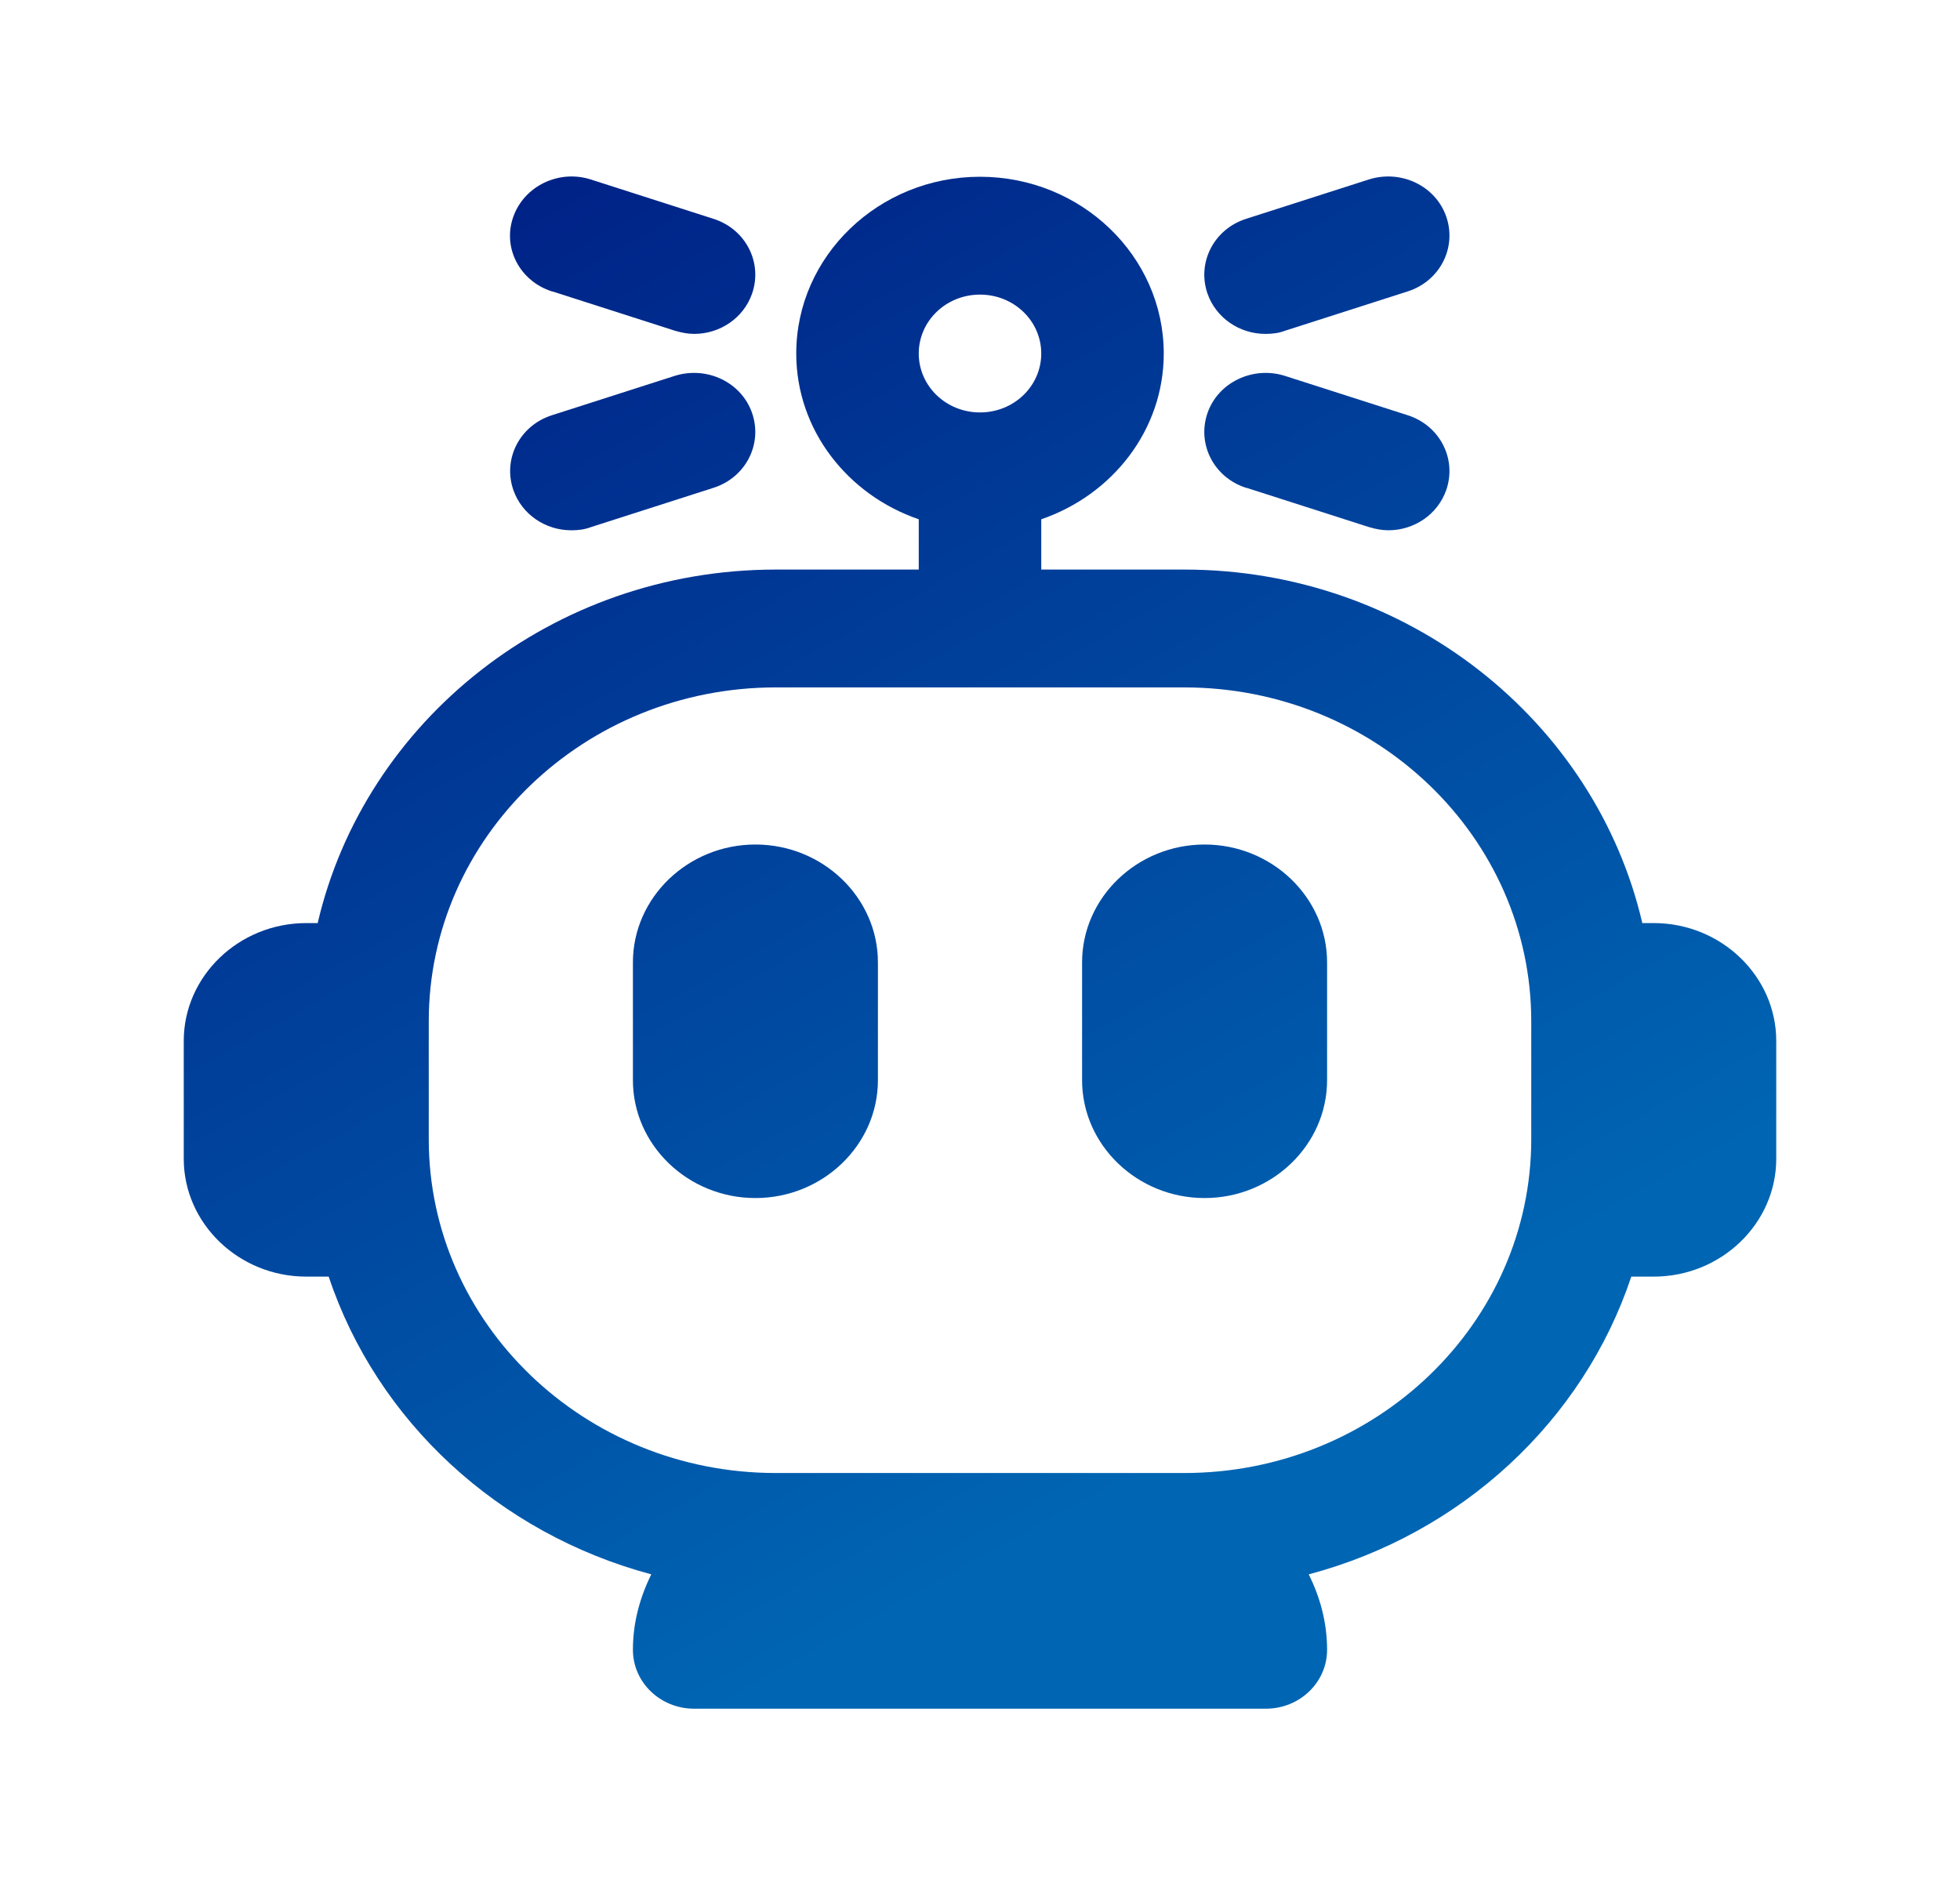
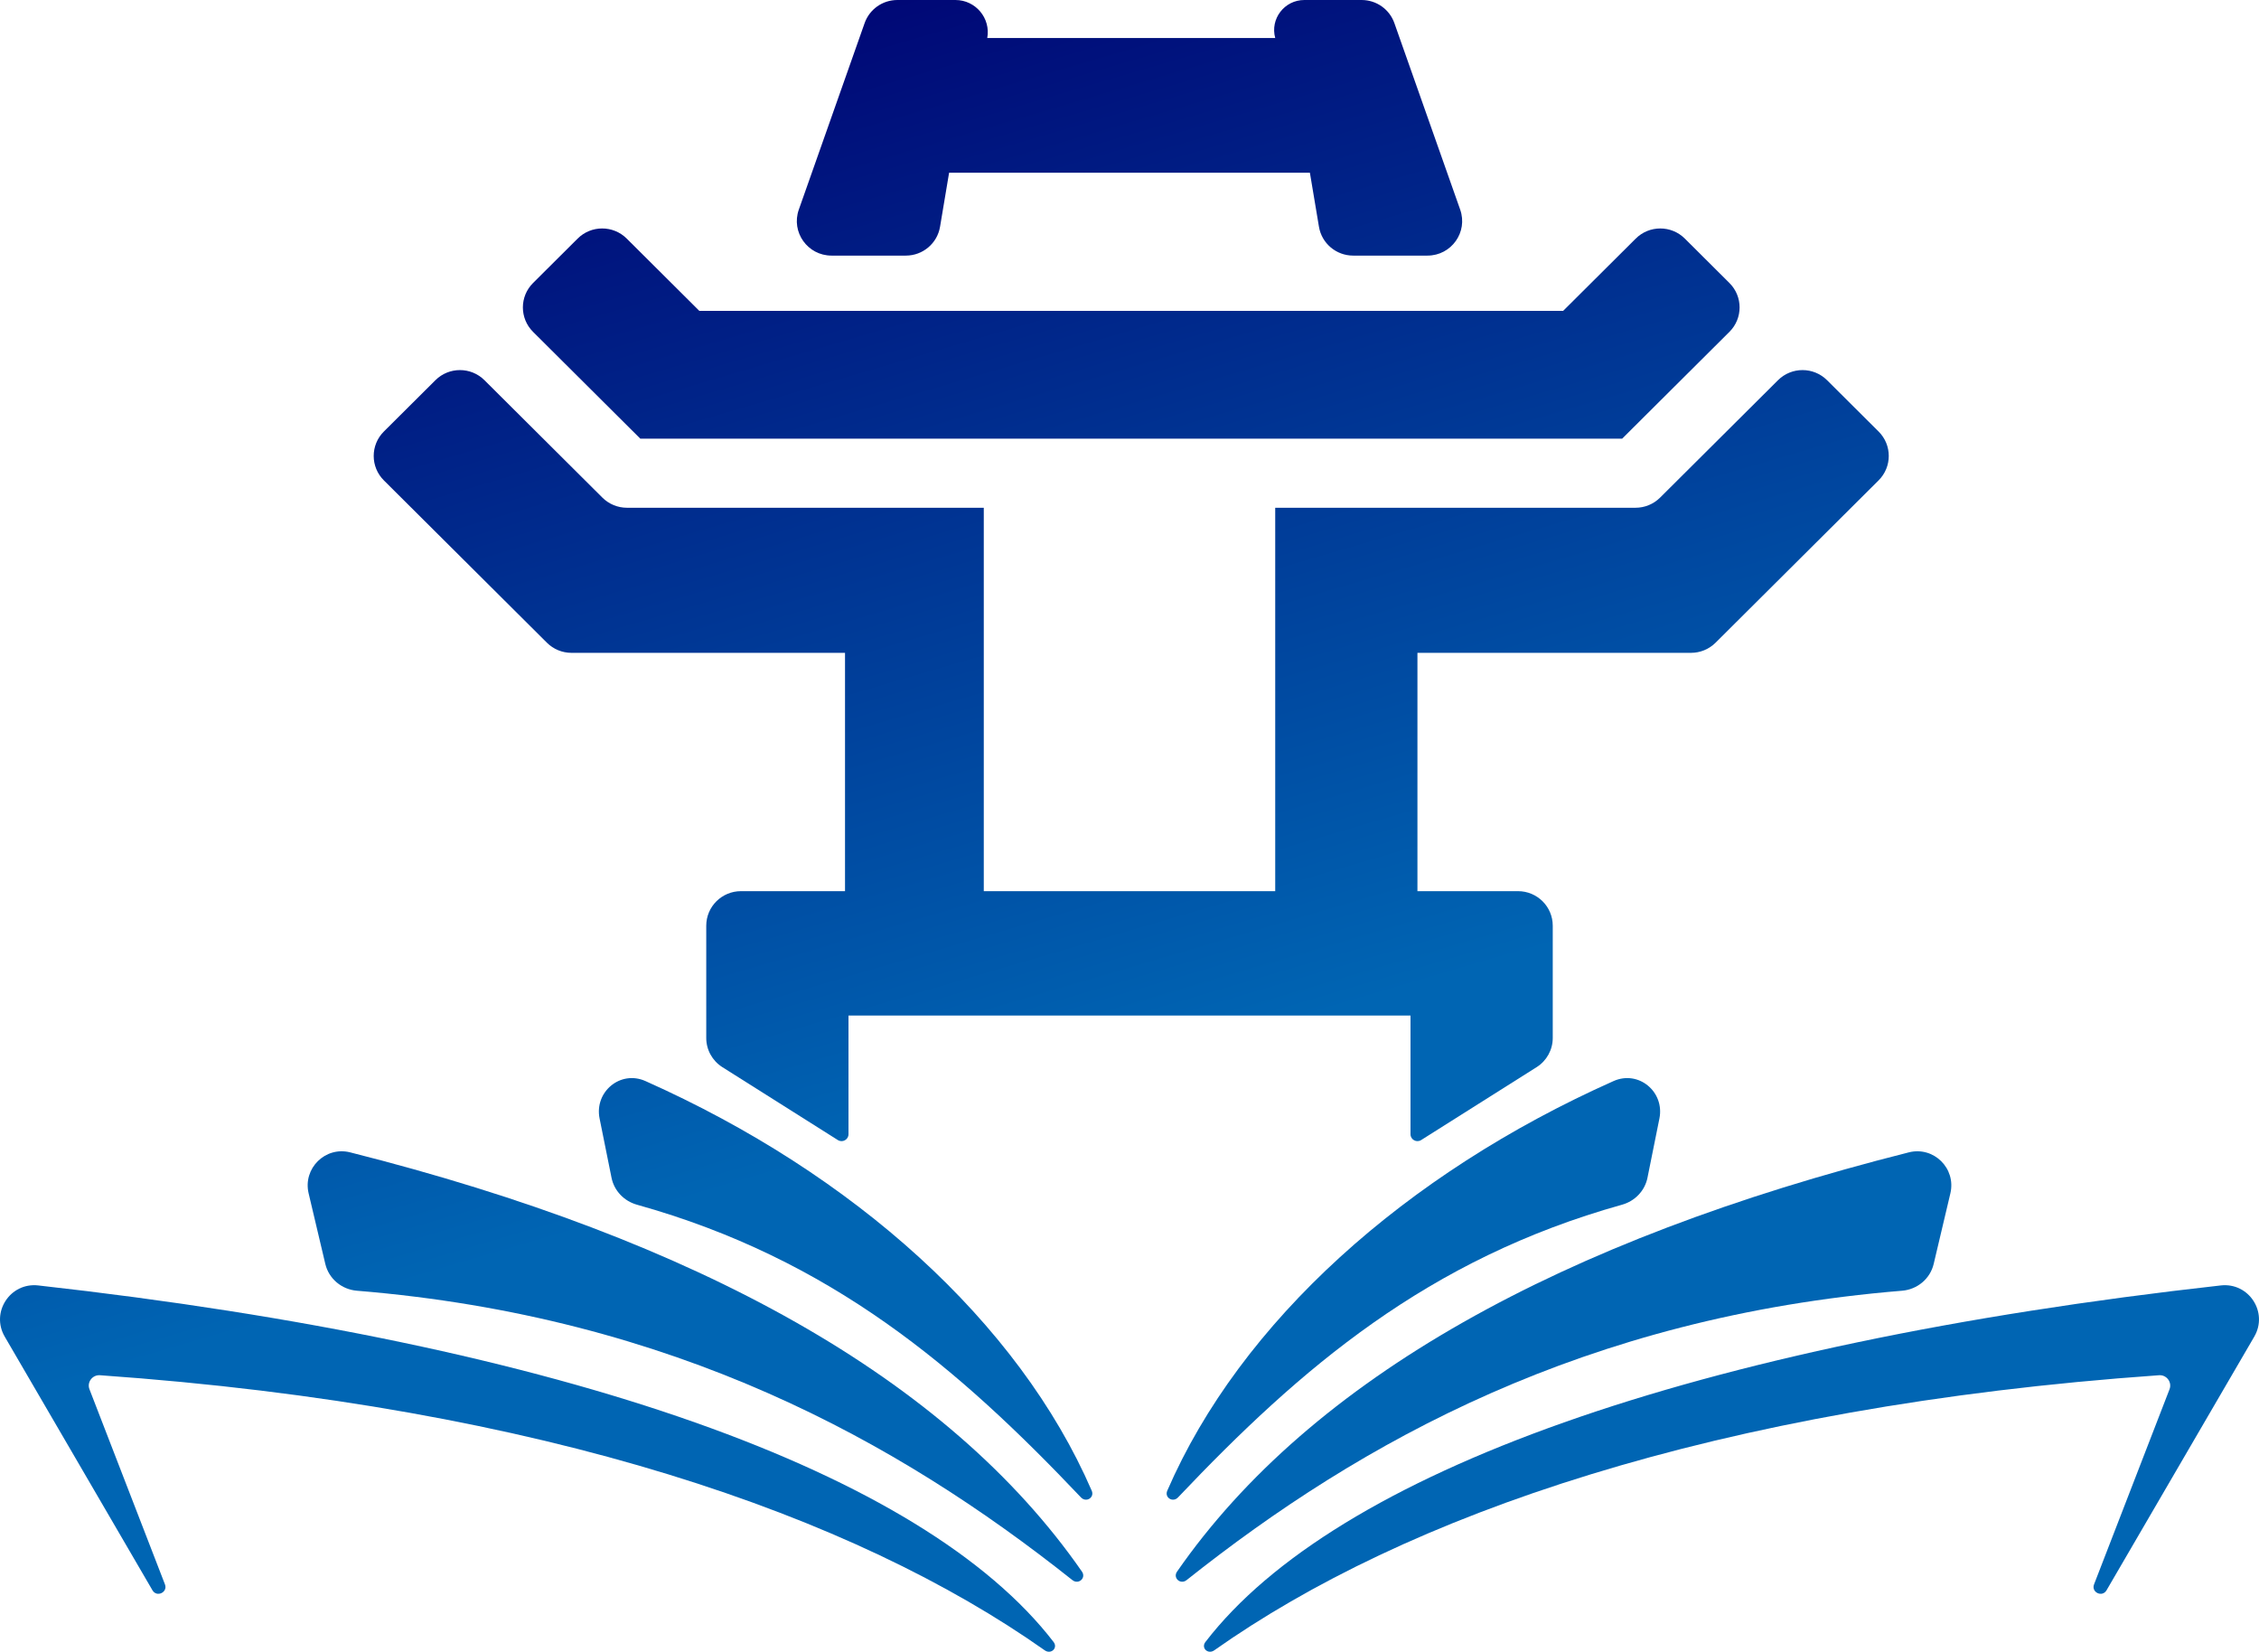
- <svg xmlns="http://www.w3.org/2000/svg" width="132" height="127" viewBox="0 0 132 127" fill="none">
-   <path d="M111.375 62.177H110.605C107.443 48.578 94.82 38.365 79.75 38.365H70.125V34.978C74.91 33.337 78.375 28.972 78.375 23.812C78.375 17.251 72.82 11.906 66 11.906C59.18 11.906 53.625 17.251 53.625 23.812C53.625 28.972 57.09 33.337 61.875 34.978V38.365H52.25C37.18 38.365 24.558 48.578 21.395 62.177H20.625C16.087 62.177 12.375 65.749 12.375 70.115V78.052C12.375 82.418 16.087 85.99 20.625 85.99H22.137C25.383 95.726 33.578 103.293 43.862 106.045C43.093 107.606 42.625 109.299 42.625 111.125C42.625 113.321 44.468 115.094 46.75 115.094H85.25C87.532 115.094 89.375 113.321 89.375 111.125C89.375 109.299 88.907 107.58 88.138 106.045C98.422 103.32 106.618 95.726 109.863 85.99H111.375C115.912 85.99 119.625 82.418 119.625 78.052V70.115C119.625 65.749 115.912 62.177 111.375 62.177ZM66 19.844C68.282 19.844 70.125 21.616 70.125 23.812C70.125 26.009 68.282 27.781 66 27.781C63.718 27.781 61.875 26.009 61.875 23.812C61.875 21.616 63.718 19.844 66 19.844ZM79.75 99.219H52.25C39.352 99.219 28.875 89.138 28.875 76.729V68.792C28.875 56.383 39.352 46.302 52.25 46.302H79.75C92.647 46.302 103.125 56.383 103.125 68.792V76.729C103.125 89.138 92.647 99.219 79.75 99.219Z" fill="url(#paint0_linear_14_35)" />
-   <path d="M50.875 56.885C46.337 56.885 42.625 60.457 42.625 64.823V72.76C42.625 77.126 46.337 80.698 50.875 80.698C55.413 80.698 59.125 77.126 59.125 72.76V64.823C59.125 60.457 55.413 56.885 50.875 56.885Z" fill="url(#paint1_linear_14_35)" />
-   <path d="M81.125 56.885C76.588 56.885 72.875 60.457 72.875 64.823V72.76C72.875 77.126 76.588 80.698 81.125 80.698C85.662 80.698 89.375 77.126 89.375 72.76V64.823C89.375 60.457 85.662 56.885 81.125 56.885Z" fill="url(#paint2_linear_14_35)" />
-   <path d="M37.208 19.632L45.458 22.278C45.898 22.41 46.337 22.49 46.75 22.49C48.483 22.49 50.078 21.431 50.655 19.764C51.37 17.674 50.215 15.425 48.042 14.737L39.792 12.091C37.648 11.403 35.31 12.515 34.568 14.605C33.825 16.695 35.008 18.944 37.18 19.632H37.208Z" fill="url(#paint3_linear_14_35)" />
-   <path d="M38.5 35.719C38.94 35.719 39.38 35.666 39.792 35.507L48.042 32.861C50.215 32.173 51.37 29.924 50.655 27.834C49.94 25.744 47.602 24.633 45.43 25.321L37.18 27.966C35.008 28.654 33.852 30.903 34.568 32.993C35.145 34.66 36.74 35.719 38.472 35.719H38.5Z" fill="url(#paint4_linear_14_35)" />
-   <path d="M85.25 22.49C85.69 22.49 86.13 22.437 86.543 22.278L94.793 19.632C96.965 18.944 98.12 16.695 97.405 14.605C96.69 12.515 94.353 11.403 92.18 12.091L83.93 14.737C81.757 15.425 80.603 17.674 81.317 19.764C81.895 21.431 83.49 22.49 85.222 22.49H85.25Z" fill="url(#paint5_linear_14_35)" />
-   <path d="M83.957 32.861L92.207 35.507C92.647 35.639 93.088 35.719 93.5 35.719C95.233 35.719 96.828 34.66 97.405 32.993C98.12 30.903 96.965 28.654 94.793 27.966L86.543 25.321C84.397 24.633 82.032 25.744 81.317 27.834C80.603 29.924 81.757 32.173 83.93 32.861H83.957Z" fill="url(#paint6_linear_14_35)" />
+ <svg xmlns="http://www.w3.org/2000/svg" width="119" height="87" viewBox="0 0 119 87" fill="none">
+   <path d="M82.344 16.374H36.839L33.014 12.566C32.3 11.856 31.143 11.856 30.43 12.566L28.08 14.906C27.366 15.616 27.366 16.768 28.08 17.479L33.732 23.106H85.451L91.103 17.479C91.817 16.768 91.817 15.616 91.103 14.906L88.753 12.566C88.04 11.856 86.882 11.856 86.169 12.566L82.344 16.374Z" fill="url(#paint0_linear_2001_300)" />
+   <path d="M43.804 13.463C42.544 13.463 41.662 12.224 42.08 11.041L45.547 1.216C45.804 0.488 46.495 0 47.271 0H50.33C51.393 0 52.197 0.959 52.007 2.001H67.176C66.9 0.993 67.662 0 68.711 0H71.729C72.504 0 73.196 0.488 73.453 1.216L76.92 11.041C77.338 12.224 76.456 13.463 75.196 13.463H71.282C70.389 13.463 69.626 12.82 69.48 11.943L69.003 9.097H49.997L49.52 11.943C49.374 12.82 48.611 13.463 47.718 13.463H43.804Z" fill="url(#paint1_linear_2001_300)" />
+   <path d="M67.176 26.744H86.156C86.641 26.744 87.105 26.553 87.448 26.212L93.662 20.026C94.375 19.315 95.532 19.315 96.246 20.026L98.961 22.729C99.675 23.439 99.675 24.591 98.961 25.302L90.372 33.853C90.029 34.194 89.564 34.386 89.08 34.386H74.668V46.939H79.968C80.978 46.939 81.796 47.754 81.796 48.759V54.672C81.796 55.295 81.475 55.874 80.947 56.208L74.864 60.048C74.621 60.202 74.303 60.028 74.303 59.741V53.489H44.697V59.741C44.697 60.028 44.379 60.202 44.136 60.048L38.053 56.208C37.525 55.874 37.204 55.295 37.204 54.672V48.759C37.204 47.754 38.023 46.939 39.032 46.939H44.514V34.386H30.103C29.618 34.386 29.153 34.194 28.811 33.853L20.221 25.302C19.508 24.591 19.508 23.439 20.221 22.729L22.937 20.026C23.65 19.315 24.808 19.315 25.521 20.026L31.735 26.212C32.078 26.553 32.542 26.744 33.027 26.744H51.824V46.939H67.176V26.744Z" fill="url(#paint2_linear_2001_300)" />
+   <path d="M61.49 78.516C61.332 78.88 61.783 79.159 62.056 78.871C68.528 72.047 75.211 66.314 85.447 63.453C86.124 63.264 86.647 62.721 86.786 62.034L87.415 58.912C87.698 57.507 86.316 56.354 85.001 56.94C74.038 61.825 65.35 69.615 61.49 78.516Z" fill="url(#paint3_linear_2001_300)" />
+   <path d="M62.005 82.778C61.771 83.115 62.186 83.482 62.508 83.226C71.705 75.918 83.513 69.352 100.2 67.984C101.002 67.918 101.679 67.353 101.863 66.573L102.742 62.856C103.053 61.543 101.868 60.365 100.554 60.696C82.286 65.302 69.076 72.591 62.005 82.778Z" fill="url(#paint4_linear_2001_300)" />
+   <path d="M63.5 86.484C63.255 86.802 63.635 87.157 63.964 86.925C73.958 79.876 90.254 74.09 113.734 72.435C114.133 72.407 114.43 72.802 114.287 73.174L110.311 83.45C110.149 83.868 110.742 84.151 110.968 83.763L118.75 70.404C119.497 69.122 118.468 67.54 116.988 67.705C89.187 70.81 70.353 77.583 63.5 86.484Z" fill="url(#paint5_linear_2001_300)" />
+   <path d="M57.51 78.516C57.668 78.88 57.217 79.159 56.944 78.871C50.472 72.047 43.789 66.314 33.553 63.453C32.876 63.264 32.352 62.721 32.214 62.034L31.585 58.912C31.302 57.507 32.684 56.354 33.999 56.94C44.962 61.825 53.65 69.615 57.51 78.516Z" fill="url(#paint6_linear_2001_300)" />
+   <path d="M56.995 82.778C57.229 83.115 56.814 83.482 56.492 83.226C47.295 75.918 35.487 69.352 18.8 67.984C17.998 67.918 17.321 67.353 17.137 66.573L16.258 62.856C15.947 61.543 17.133 60.365 18.446 60.696C36.714 65.302 49.924 72.591 56.995 82.778Z" fill="url(#paint7_linear_2001_300)" />
+   <path d="M55.5 86.484C55.745 86.802 55.365 87.157 55.036 86.925C45.042 79.876 28.746 74.09 5.266 72.435C4.867 72.407 4.57 72.802 4.713 73.174L8.689 83.45C8.851 83.868 8.258 84.151 8.032 83.763L0.25 70.404C-0.497 69.122 0.532 67.54 2.012 67.705C29.813 70.81 48.647 77.583 55.5 86.484Z" fill="url(#paint8_linear_2001_300)" />
  <defs>
-     <linearGradient id="paint0_linear_14_35" x1="36.23" y1="-43.26" x2="151.572" y2="163.853" gradientUnits="userSpaceOnUse">
+     <linearGradient id="paint0_linear_2001_300" x1="37.438" y1="-2.208" x2="66.374" y2="96.048" gradientUnits="userSpaceOnUse">
      <stop stop-color="#000071" />
      <stop offset="0.61" stop-color="#0065B3" />
    </linearGradient>
-     <linearGradient id="paint1_linear_14_35" x1="36.23" y1="-43.26" x2="151.572" y2="163.853" gradientUnits="userSpaceOnUse">
+     <linearGradient id="paint1_linear_2001_300" x1="37.438" y1="-2.208" x2="66.374" y2="96.048" gradientUnits="userSpaceOnUse">
      <stop stop-color="#000071" />
      <stop offset="0.61" stop-color="#0065B3" />
    </linearGradient>
-     <linearGradient id="paint2_linear_14_35" x1="36.23" y1="-43.26" x2="151.572" y2="163.853" gradientUnits="userSpaceOnUse">
+     <linearGradient id="paint2_linear_2001_300" x1="37.438" y1="-2.208" x2="66.374" y2="96.048" gradientUnits="userSpaceOnUse">
      <stop stop-color="#000071" />
      <stop offset="0.61" stop-color="#0065B3" />
    </linearGradient>
-     <linearGradient id="paint3_linear_14_35" x1="36.23" y1="-43.26" x2="151.572" y2="163.853" gradientUnits="userSpaceOnUse">
+     <linearGradient id="paint3_linear_2001_300" x1="37.438" y1="-2.208" x2="66.374" y2="96.048" gradientUnits="userSpaceOnUse">
      <stop stop-color="#000071" />
      <stop offset="0.61" stop-color="#0065B3" />
    </linearGradient>
-     <linearGradient id="paint4_linear_14_35" x1="36.23" y1="-43.26" x2="151.572" y2="163.853" gradientUnits="userSpaceOnUse">
+     <linearGradient id="paint4_linear_2001_300" x1="37.438" y1="-2.208" x2="66.374" y2="96.048" gradientUnits="userSpaceOnUse">
      <stop stop-color="#000071" />
      <stop offset="0.61" stop-color="#0065B3" />
    </linearGradient>
-     <linearGradient id="paint5_linear_14_35" x1="36.23" y1="-43.26" x2="151.572" y2="163.853" gradientUnits="userSpaceOnUse">
+     <linearGradient id="paint5_linear_2001_300" x1="37.438" y1="-2.208" x2="66.374" y2="96.048" gradientUnits="userSpaceOnUse">
      <stop stop-color="#000071" />
      <stop offset="0.61" stop-color="#0065B3" />
    </linearGradient>
-     <linearGradient id="paint6_linear_14_35" x1="36.23" y1="-43.26" x2="151.572" y2="163.853" gradientUnits="userSpaceOnUse">
+     <linearGradient id="paint6_linear_2001_300" x1="37.438" y1="-2.208" x2="66.374" y2="96.048" gradientUnits="userSpaceOnUse">
+       <stop stop-color="#000071" />
+       <stop offset="0.61" stop-color="#0065B3" />
+     </linearGradient>
+     <linearGradient id="paint7_linear_2001_300" x1="37.438" y1="-2.208" x2="66.374" y2="96.048" gradientUnits="userSpaceOnUse">
+       <stop stop-color="#000071" />
+       <stop offset="0.61" stop-color="#0065B3" />
+     </linearGradient>
+     <linearGradient id="paint8_linear_2001_300" x1="37.438" y1="-2.208" x2="66.374" y2="96.048" gradientUnits="userSpaceOnUse">
      <stop stop-color="#000071" />
      <stop offset="0.61" stop-color="#0065B3" />
    </linearGradient>
  </defs>
</svg>
